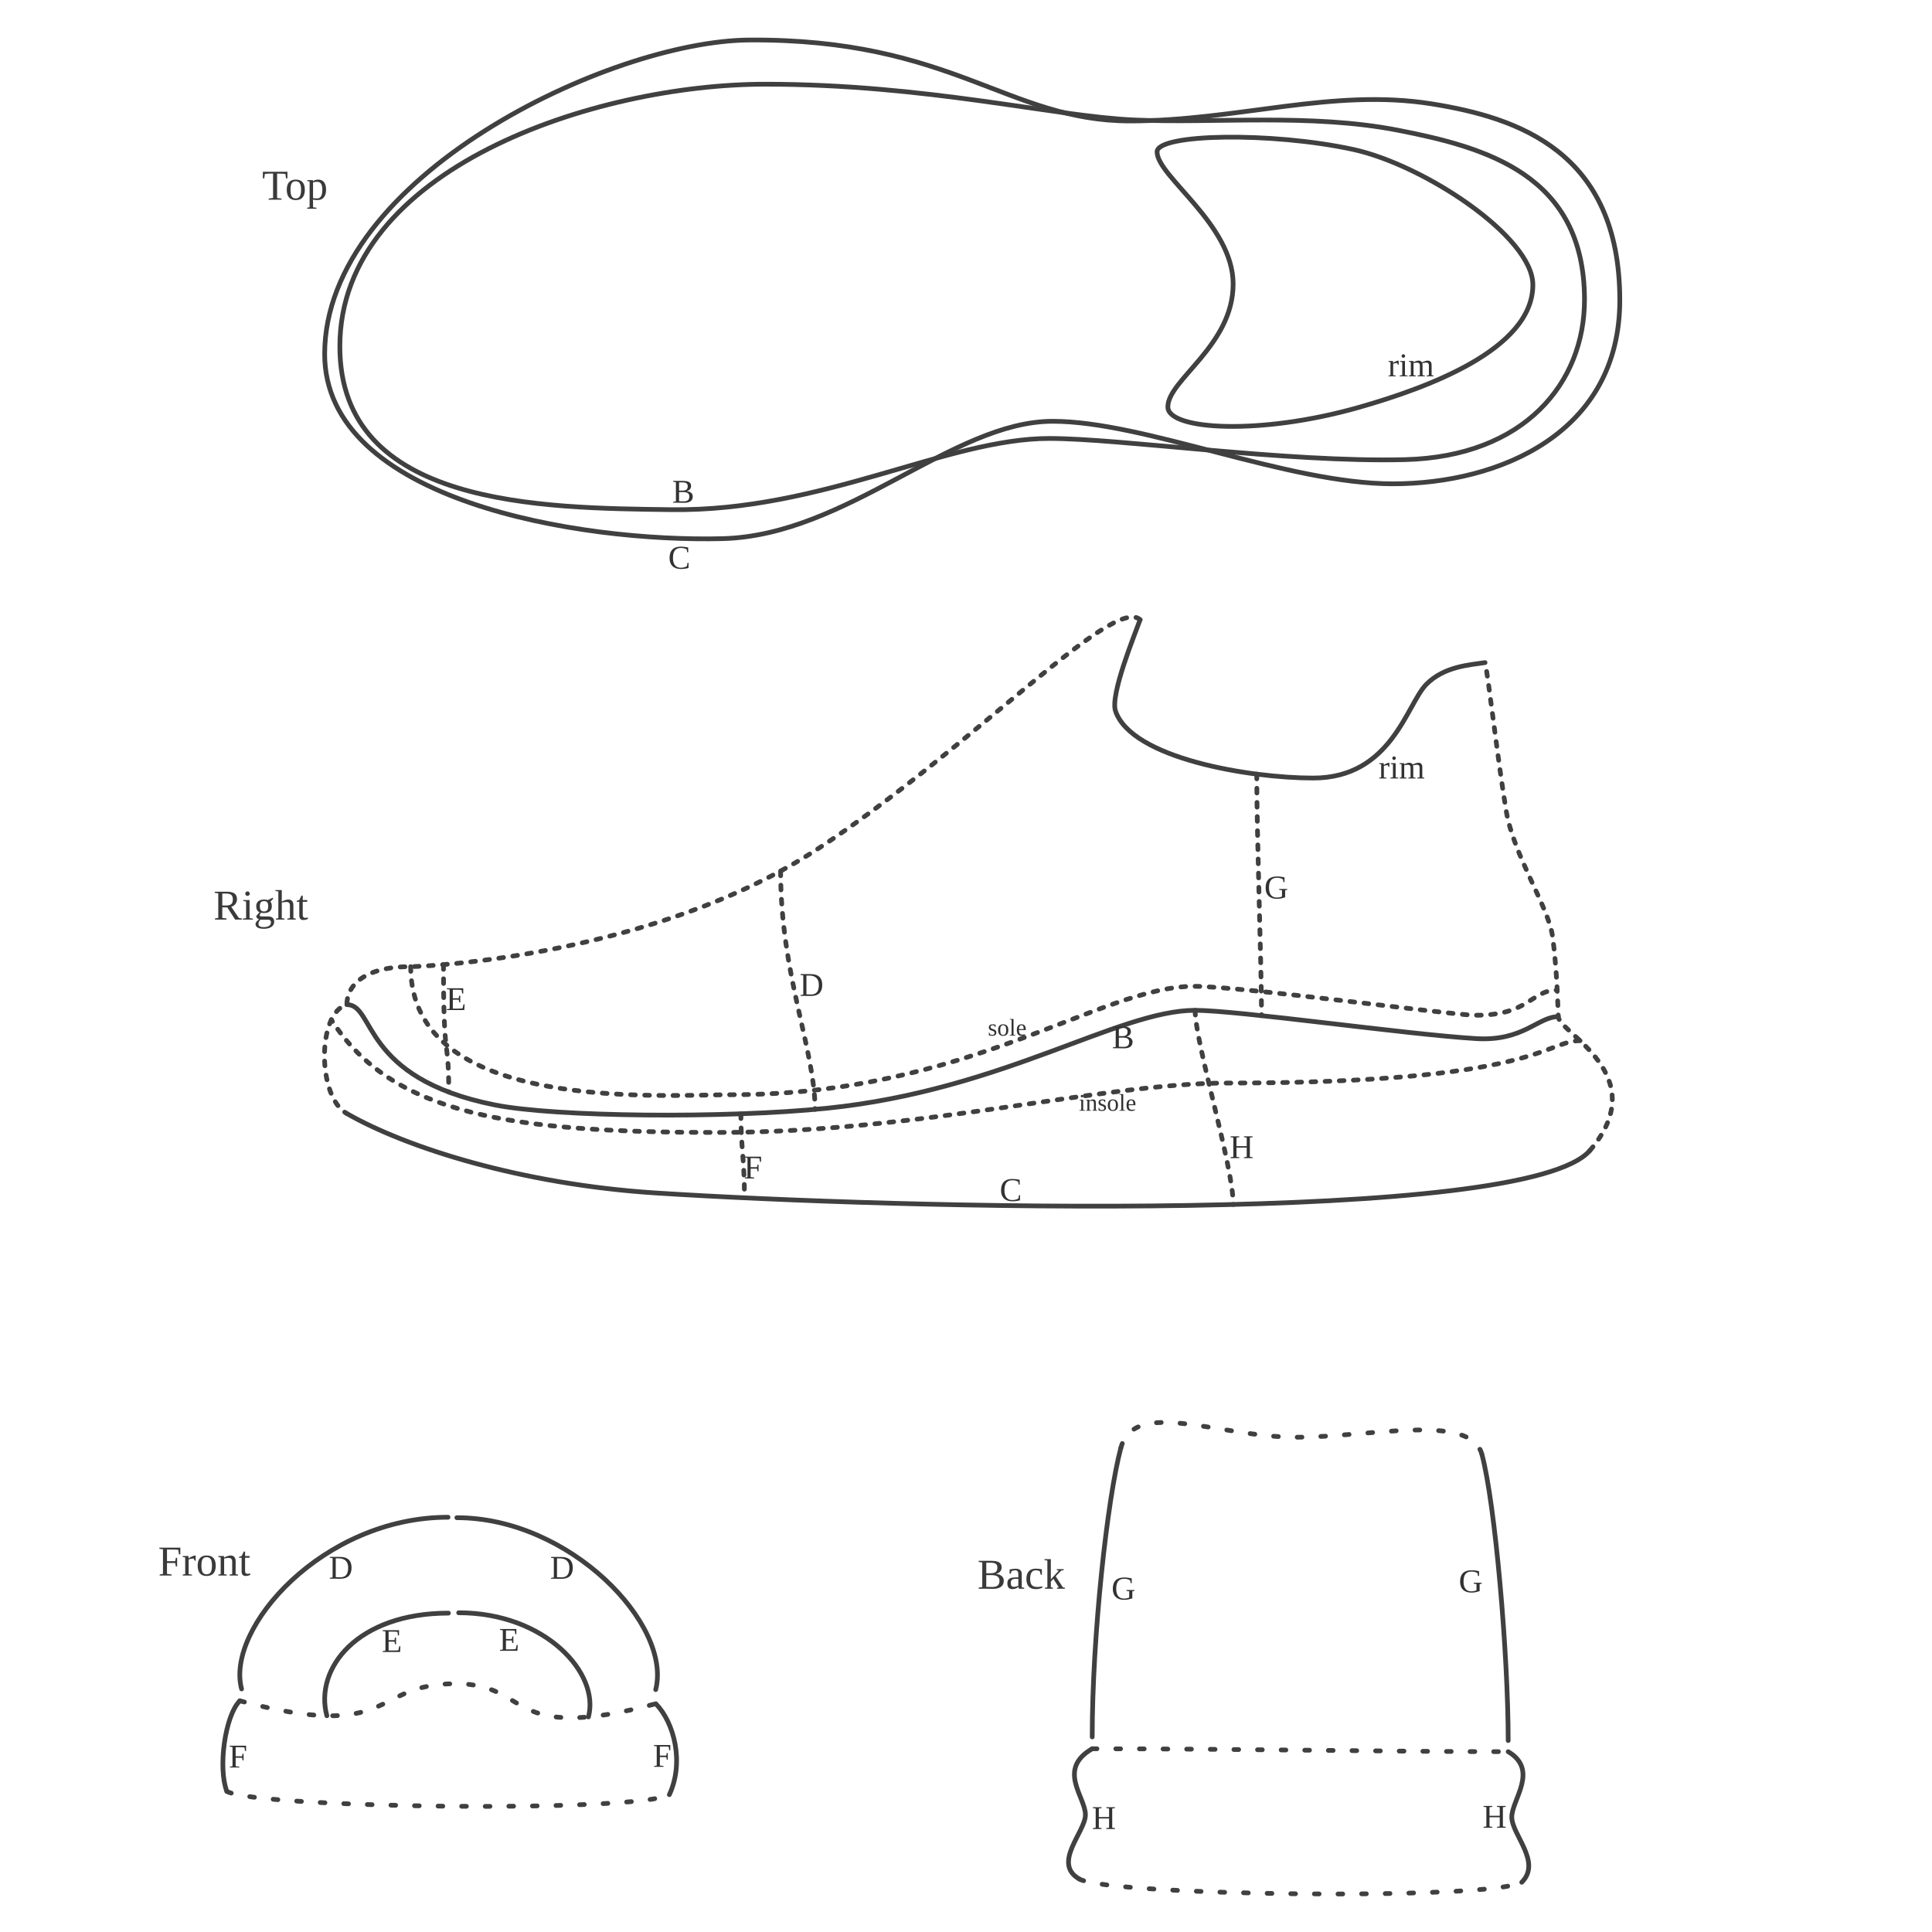
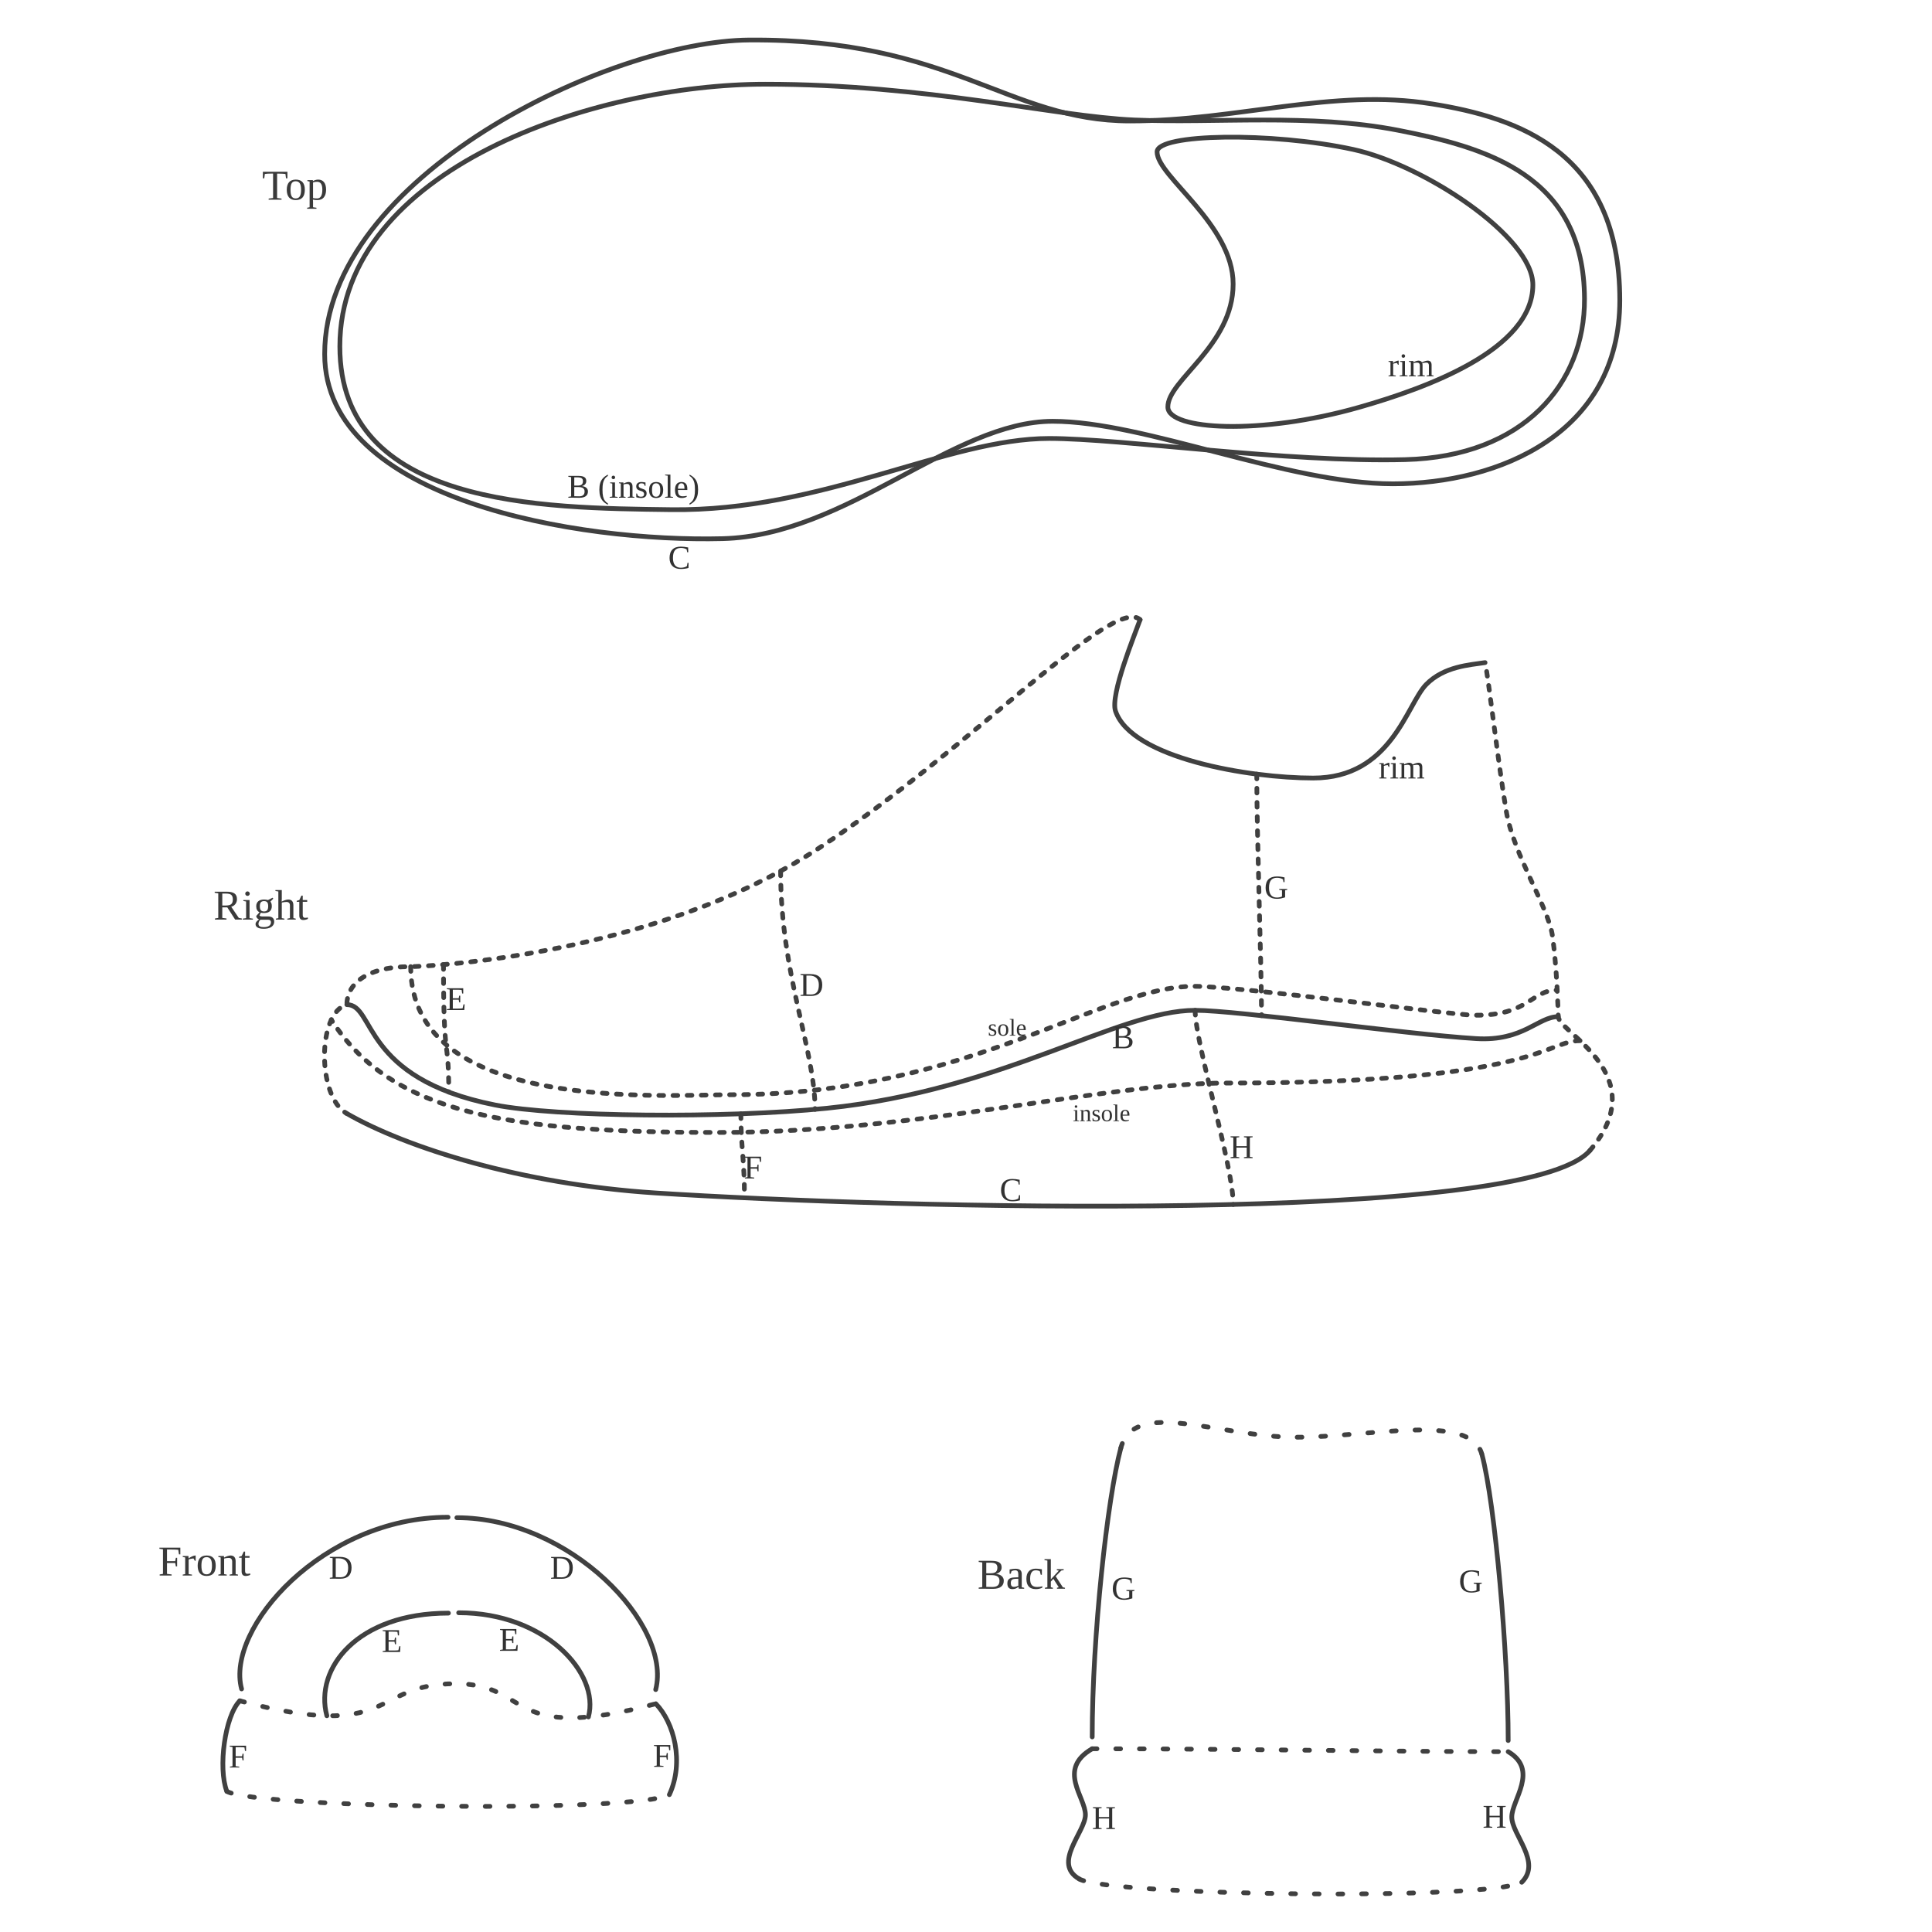
<svg xmlns="http://www.w3.org/2000/svg" width="4096mm" height="4096mm" viewBox="0 0 4096 4096" version="1.1" id="svg1" xml:space="preserve">
  <defs id="defs1" />
  <g id="layer4" style="display:none">
    <path style="fill:#cc3333;fill-opacity:1;stroke-width:37.795;stroke-linecap:round;stroke-linejoin:round;stroke-dasharray:none" d="m 5246.856,13897.081 c -109.129,-19.611 -176.099,-46.668 -319.566,-129.113 -187.287,-107.626 -253.084,-124.733 -478.711,-124.465 -221.48,0.263 -281.532,15.111 -529.766,130.988 -209.016,97.57 -272.651,112.71 -471.709,112.231 -161.701,-0.39 -312.696,-21.358 -553.732,-76.896 -131.119,-30.211 -132.94,-31.228 -141.951,-79.262 -25.248,-134.581 79.814,-400.529 244.192,-618.135 405.765,-537.157 1108.758,-841.74 1688.814,-731.705 579.601,109.948 1182.457,608.815 1339.032,1108.056 29.755,94.875 40.382,298.105 16.364,312.949 -6.911,4.271 -109.78,27.188 -228.597,50.925 -238.12,47.572 -452.821,64.473 -564.371,44.427 z" id="path1" transform="matrix(0.2645833,0,0,0.2645833,38.02102,36.78424)" />
    <path style="fill:#ecc5c5;fill-opacity:1;stroke-width:37.795;stroke-linecap:round;stroke-linejoin:round" d="m 1385.51,11400.57 c -343.012,-19.225 -669.998,-56.836 -710.03,-81.67 -50.509,-31.333 -36.45,-412.906 20.593,-558.924 35.873,-91.826 54.27,-116.353 80.928,-107.893 111.992,35.545 428.168,92.86 578.116,104.798 224.693,17.888 365.589,-10.741 618.712,-125.722 319.05,-144.927 602.725,-163.728 816.099,-54.087 40.403,20.76 129.674,66.95 198.381,102.644 220.369,114.482 520.437,123.378 918.539,27.23 l 160.84,-38.845 39.615,64.307 c 92.762,150.58 125.762,394.933 73.726,545.909 -29.628,85.964 -53.007,92.411 -445.284,122.806 -313.518,24.292 -1913.661,23.915 -2350.235,-0.553 z" id="path2" transform="matrix(0.2645833,0,0,0.2645833,565.9745,879.1664)" />
    <path style="fill:#cc3333;fill-opacity:1;stroke:none;stroke-width:37.795;stroke-linecap:round;stroke-linejoin:round" d="m 9105.664,13501.032 -654.485,-5.723 14.096,-220.363 c 18.68,-292.021 39.584,-483.324 125.01,-1144.036 39.411,-304.813 79.128,-675.054 88.26,-822.759 14.81,-239.52 22.718,-278.986 73.149,-365.04 202.512,-345.561 1031.414,-654.763 1571.854,-586.342 373.365,47.269 764.01,244.811 1019.673,515.629 156.374,165.644 164.533,189.949 191.644,570.888 13.257,186.274 46.907,528.033 74.778,759.465 54.992,456.635 101.126,903.249 119.266,1154.592 l 11.481,159.077 -990.122,-4.833 c -544.566,-2.658 -1284.639,-7.408 -1644.605,-10.555 z" id="path7" transform="matrix(0.2645833,0,0,0.2645833,85.2788,128.5205)" />
    <path style="fill:#ecc5c5;fill-opacity:1;stroke:none;stroke-width:37.795;stroke-linecap:round;stroke-linejoin:round" d="m 9370.153,14643.648 c -225.787,-8.733 -516.744,-26.113 -646.571,-38.623 -469.627,-45.253 -515.808,-87.045 -390.012,-352.955 72.431,-153.106 75.847,-215.7 20.542,-376.444 -53.297,-154.911 -51.945,-178.903 14.537,-257.912 l 55.589,-66.064 1663.47,14.902 c 1648.718,14.77 1663.879,15.283 1709.653,57.804 57.965,53.846 59.383,134.637 5.131,292.322 -53.569,155.701 -52.129,181.778 18.253,330.551 121.081,255.939 100.271,323.202 -110.62,357.539 -333.956,54.374 -1456.915,73.033 -2339.972,38.88 z" id="path10" transform="matrix(0.2645833,0,0,0.2645833,85.2788,128.5205)" />
    <path style="display:inline;fill:#cc3333;fill-opacity:1;stroke-width:9.771;stroke-linecap:round;stroke-linejoin:round" d="m 1608.96,2650.466 c -153.176,-3.934 -237.594,-13.473 -302.887,-34.225 -13.371,-4.25 -27.047,-8.348 -30.39,-9.105 -3.343,-0.758 -16.562,-6.429 -29.377,-12.602 -12.814,-6.173 -27.337,-13.14 -32.272,-15.483 -4.935,-2.343 -10.405,-5.718 -12.156,-7.499 -1.751,-1.782 -12.04,-9.352 -22.865,-16.823 -23.577,-16.271 -43.377,-37.271 -60.837,-64.523 -35.291,-55.084 -36.471,-56.64 -47.172,-62.203 -9.591,-4.986 -10.108,-5.657 -8.9,-11.554 3.56,-17.381 19.903,-34.566 42.569,-44.764 20.256,-9.114 39.67,-12.532 82.879,-14.59 195.689,-9.321 413.118,-52.987 590.578,-118.606 192.697,-71.252 312.008,-149.412 632.111,-414.087 173.524,-143.477 225.832,-181.115 263.371,-189.503 17.827,-3.983 18.132,-2.752 6.808,27.484 -35.005,93.463 -46.108,142.844 -37.298,165.877 15.577,40.727 73.903,77.904 161.688,103.061 91.167,26.127 227.805,41.614 287.179,32.551 48.521,-7.406 81.193,-24.817 116.495,-62.078 18.994,-20.048 31.937,-38.948 57.974,-84.658 33.368,-58.578 54.842,-73.998 118.25,-84.914 15.15,-2.608 22.668,-3.153 23.562,-1.708 0.723,1.167 1.899,6.342 2.614,11.499 0.715,5.157 8.124,59.9 16.464,121.65 27.451,203.251 28.133,206.014 77.916,315.578 24.272,53.418 34.922,79.9 39.209,97.489 5.417,22.226 13.461,115.125 13.486,155.74 v 15.534 l -11.543,3.351 c -6.349,1.843 -17.004,6.103 -23.677,9.466 -6.673,3.364 -14.014,6.335 -16.314,6.604 -6.388,0.746 -35.583,13.372 -35.583,15.389 0,5.247 -50.358,12.767 -72.936,10.89 -6.128,-0.509 -22.995,-1.863 -37.481,-3.007 -38.018,-3.004 -126.59,-12.437 -246.159,-26.215 -282.147,-32.512 -307.209,-34.031 -366.139,-22.195 -46.072,9.254 -88.482,23.207 -233.547,76.839 -187.306,69.249 -344.7,109.246 -452.995,115.115 -15.702,0.851 -29.834,2.373 -31.403,3.382 -1.569,1.009 -15.72,1.847 -31.446,1.862 -17.973,0.019 -29.636,0.866 -31.403,2.285 -1.798,1.444 -13.136,2.191 -31.464,2.073 -19.964,-0.128 -29.565,0.572 -31.661,2.308 -2.052,1.7 -10.01,2.36 -25.036,2.077 -12.115,-0.229 -46.188,0.618 -75.717,1.882 -58.911,2.522 -106.691,2.608 -194.496,0.353 z" id="polyester_material" transform="matrix(1.022665,0,0,1.024238,-324.0745,-385.4564)" />
    <path style="display:inline;fill:#ecc5c5;fill-opacity:1;stroke:none;stroke-width:0;stroke-linecap:round;stroke-linejoin:round;stroke-dasharray:none;stroke-opacity:1" d="m 2361.511,2839.137 c -333.68,-7.555 -599.905,-18.752 -726.016,-30.534 -206.725,-19.314 -427.471,-78.021 -560.369,-149.029 -22.322,-11.927 -29.779,-17.767 -37.862,-29.652 -35.852,-52.718 -29.017,-170.549 11.08,-190.999 5.359,-2.733 10.666,-3.299 15.143,-1.615 7.282,2.739 10.307,6.765 43.963,58.52 40.004,61.516 90.935,98.114 175.778,126.311 91.603,30.443 195.644,40.023 434.317,39.992 238.063,-0.031 370.228,-10.891 509.127,-41.831 93.064,-20.73 169.958,-44.899 332.232,-104.423 178.358,-65.424 214.812,-73.522 300.039,-66.652 42.212,3.403 82.608,7.771 341.112,36.887 233.934,26.348 250.284,25.726 326.546,-12.441 13.127,-6.569 26.331,-11.772 29.342,-11.562 7.59,0.531 87.361,84.232 97.218,102.008 22.936,41.361 23.846,75.749 3.108,117.404 -17.59,35.331 -37.94,57.13 -66.102,70.806 -86.846,42.174 -277.05,68.039 -607.856,82.659 -69.028,3.051 -532.527,6.151 -620.801,4.152 z" id="urethane_material" transform="matrix(1.022665,0,0,1.024238,-324.0745,-385.4564)" />
    <path style="fill:none;stroke-width:37.795;stroke-linecap:round;stroke-linejoin:round" d="m 3091.509,1752.735 c 0,-30.001 349.17,-351.414 524.702,-482.992 584.982,-438.499 1360.578,-776.409 2052.568,-894.258 170.018,-28.955 618.198,-32.281 869.835,-6.456 341.251,35.022 689.711,111.992 1015.989,224.418 231.897,79.905 615.002,225.617 594.683,226.185 -8.201,0.229 -106.171,-12.395 -217.712,-28.054 C 7111.762,676.487 6312.075,625.854 5841.936,659.271 4777.945,734.897 3780.062,1106.135 3235.307,1629.005 c -79.089,75.911 -143.798,131.59 -143.798,123.73 z" id="path4" transform="scale(0.2645833)" />
    <path style="fill:#ecc5c5;fill-opacity:1;stroke-width:37.795;stroke-linecap:round;stroke-linejoin:round" d="m 5372.7,4287.975 c -165.88,-7.125 -475.291,-37.451 -661.966,-64.881 -1033.058,-151.796 -1745.926,-500.337 -1983.338,-969.712 -76.663,-151.565 -105.641,-292.726 -97.442,-474.669 23.829,-528.8 368.365,-1054.636 996.265,-1520.514 590.142,-437.864 1365.425,-772.931 2049.24,-885.655 119.792,-19.747 176.763,-22.813 420.784,-22.647 305.361,0.208 501.83,15.98 769.356,61.761 315.526,53.995 552.985,123.685 1026.676,301.31 668.016,250.493 832.48,285.499 1288.011,274.144 257.317,-6.414 476.033,-26.235 872.358,-79.059 466.963,-62.238 588.975,-73.39 864.171,-78.982 345.409,-7.019 528.948,11.408 839.493,84.283 800.88,187.942 1195.644,674.8 1195.644,1474.575 0,408.9 -122.431,717.933 -386.226,974.891 -145.221,141.458 -308.328,243.682 -527.185,330.403 -312.653,123.888 -712.4,180.369 -1067.355,150.809 -305.51,-25.442 -550.323,-75.063 -1267.486,-256.907 -985.841,-249.97 -1250.848,-280.463 -1612.334,-185.528 -214.611,56.362 -344.841,116.202 -1103.097,506.867 -467.219,240.718 -769.999,345.001 -1092.156,376.16 -94.514,9.141 -350.447,10.779 -523.415,3.35 z" id="path13" transform="scale(0.2645833)" />
    <path style="display:inline;fill:#cc3333;fill-opacity:1;stroke-width:37.795;stroke-linecap:round;stroke-linejoin:round" d="m 4839.022,4048.353 c -948.348,-38.218 -1515.702,-208.277 -1828.89,-548.193 -168.957,-183.376 -247.297,-388.962 -256.884,-674.134 -8.508,-253.095 36.283,-459.607 147.449,-679.82 362.843,-718.768 1392.906,-1255.734 2723.447,-1419.716 122.086,-15.046 228.076,-18.316 590.125,-18.203 650.098,0.203 945.326,25.995 1996.161,174.391 747.655,105.581 652.632,99.265 1621.56,107.792 994.953,8.756 1038.435,11.666 1465.171,98.073 515.824,104.445 840.076,246.072 1054.88,460.749 187.78,187.669 283.462,406.432 313.568,716.93 35.341,364.495 -76.95,709.024 -312.368,958.4 -152.278,161.306 -318.595,264.994 -548.177,341.754 -200.496,67.035 -322.976,84.071 -645.476,89.783 -415.599,7.36 -746.488,-11.003 -1712.462,-95.036 -739.373,-64.32 -830.099,-69.677 -1080.769,-63.804 -328.152,7.687 -480.887,38.596 -1177.099,238.206 -729.081,209.035 -1070.086,281.479 -1472.232,312.767 -151.063,11.753 -587.126,11.783 -878.004,0.062 z" id="path14" transform="scale(0.2645833)" />
    <path style="fill:#631a1a;fill-opacity:1;stroke-width:37.795;stroke-linecap:round;stroke-linejoin:round" d="m 9731.925,3391.085 c -189.247,-15.574 -318.267,-54.95 -344.169,-105.038 -26.851,-51.924 13.317,-126.097 162.194,-299.503 114.168,-132.978 150.664,-178.974 196.794,-248.018 74.055,-110.84 125.175,-230.747 144.756,-339.54 11.734,-65.194 11.641,-182.821 -0.19,-238.616 -21.905,-103.305 -70.554,-216.691 -136.121,-317.255 -63.512,-97.411 -112.386,-159.055 -261.084,-329.302 -145.946,-167.096 -192.652,-233.572 -199.387,-283.789 -2.452,-18.283 -1.108,-21.332 14.557,-33.028 61.35,-45.804 222.555,-69.76 499.621,-74.246 297.198,-4.812 584.448,16.858 872.358,65.81 250.886,42.657 404.304,93.029 646.571,212.292 475.923,234.287 854.769,564.989 920.989,803.95 21.606,77.969 9.157,183.025 -32.328,272.815 -125.477,271.577 -529.163,517.828 -1179.439,719.462 -354.885,110.041 -664.124,170.751 -978.398,192.082 -71.513,4.854 -276.462,6.061 -326.726,1.925 z" id="path15" transform="scale(0.2645833)" />
  </g>
  <g id="layer3" style="display:inline">
    <path style="display:inline;opacity:1;fill:none;fill-opacity:1;stroke:#404040;stroke-width:10;stroke-linecap:round;stroke-linejoin:round;stroke-dasharray:none;stroke-opacity:1" d="m 735.339,2129.885 c 60.771,0 29.008,156.032 314.055,212.726 128.721,25.602 488.251,28.979 703.828,6.94 373.101,-38.143 617.514,-207.588 780.583,-207.588 90.948,0 448.097,51.107 596.112,59.974 100.023,5.992 130.804,-46.534 173.769,-46.534" id="mid_baseline" />
    <path d="m 3148.443,1404.764 c -32.098,4.997 -86.781,7.665 -124.737,46.333 -41.464,42.242 -73.515,198.426 -239.699,198.426 -135.225,0 -384.596,-41.598 -418.983,-141.832 -11.906,-34.705 40.999,-162.697 52.077,-193.872" style="display:inline;fill:none;stroke:#404040;stroke-width:10;stroke-linecap:round;stroke-linejoin:round;stroke-dasharray:none;stroke-opacity:1" id="top_baseline" />
    <path style="display:inline;opacity:1;fill:none;fill-opacity:1;stroke:#404040;stroke-width:10;stroke-linecap:round;stroke-linejoin:round;stroke-dasharray:10, 20;stroke-dashoffset:0;stroke-opacity:1" d="m 3370.87,2439.031 c 136.801,-160.445 -66.151,-249.598 -67.184,-283.627 -0.392,-12.898 -2.987,-105.758 -12.383,-171.469 -8.757,-61.233 -81.911,-170.206 -97.865,-263.808 -16.791,-98.516 -38.824,-291.884 -44.994,-315.363" id="path18" />
    <path style="display:inline;opacity:1;fill:none;fill-opacity:1;stroke:#404040;stroke-width:10;stroke-linecap:round;stroke-linejoin:round;stroke-dasharray:10, 20;stroke-dashoffset:0;stroke-opacity:1" d="m 2417.101,1313.819 c -57.185,-52.65 -356.551,271.437 -681.613,484.762 -348.565,228.75 -834.407,250.744 -864.817,250.744 -99.979,0 -135.331,40.99 -135.331,80.56 -63.047,16.889 -63.044,194.588 -0.899,230.399" id="front_baseline" />
    <path style="display:inline;opacity:1;fill:none;stroke:#404040;stroke-width:10;stroke-linecap:round;stroke-linejoin:round;stroke-dasharray:10, 20;stroke-dashoffset:0;stroke-opacity:1" d="m 1654.963,1846.656 c 0,220.292 72.364,376.238 73.101,505.296" id="upper1_baseline" />
    <path style="display:inline;opacity:1;fill:none;stroke:#404040;stroke-width:10;stroke-linecap:round;stroke-linejoin:round;stroke-dasharray:10, 20;stroke-dashoffset:0;stroke-opacity:1" d="m 940.255,2045.085 c 0,220.292 10.519,141.178 11.256,270.236" id="upperToe_baseline" />
    <path style="display:inline;opacity:1;fill:none;stroke:#404040;stroke-width:10;stroke-linecap:round;stroke-linejoin:round;stroke-dasharray:10, 20;stroke-dashoffset:0;stroke-opacity:1" d="m 2664.43,1641.214 c 0,133.053 9.47,382.963 10.207,512.021" id="path17" />
    <path style="display:inline;opacity:1;fill:none;stroke:#404040;stroke-width:10;stroke-linecap:round;stroke-linejoin:round;stroke-dasharray:10, 20;stroke-dashoffset:0;stroke-opacity:1" d="m 1570.684,2361.355 c 0,69.707 7.648,96.778 7.648,178.141" id="sole1_baseline" />
    <path style="display:inline;opacity:1;fill:none;stroke:#404040;stroke-width:10;stroke-linecap:round;stroke-linejoin:round;stroke-dasharray:10, 20;stroke-dashoffset:0;stroke-opacity:1" d="m 2533.805,2141.964 c 0,69.707 80.77,330.28 80.77,411.642" id="path16" />
    <text xml:space="preserve" style="font-size:90.311px;display:inline;fill:#3a3a3a;fill-opacity:1;stroke-width:9.771;stroke-linecap:round;stroke-linejoin:round;stroke-dasharray:none" x="452.568" y="1949.614" id="text1">
      <tspan id="tspan1" style="font-size:90.311px;fill:#3a3a3a;fill-opacity:1;stroke-width:9.771;stroke-dasharray:none" x="452.568" y="1949.614">Right</tspan>
    </text>
    <path style="display:inline;fill:none;stroke:#404040;stroke-width:10;stroke-linecap:round;stroke-linejoin:round;stroke-dasharray:none;stroke-opacity:1" d="m 3370.87,2439.031 c -134.691,157.971 -1473.562,122.892 -1981.489,90.107 -282.768,-18.252 -528.049,-95.734 -654.941,-168.855" id="path5" />
    <path style="display:inline;opacity:1;fill:none;fill-opacity:1;stroke:#404040;stroke-width:13.594;stroke-linecap:round;stroke-linejoin:round;stroke-dasharray:none;stroke-opacity:1" d="m 4463.264,1283.948 c 0,383.72 -347.64,529.218 -653.747,529.218 -305.3,0 -714.742,-180.222 -980.616,-180.222 -288.853,0 -592.277,329.273 -951.527,338.27 -412.036,10.319 -1146.438,-108.892 -1146.438,-531.935 0,-511.379 821.749,-902.413 1223.261,-905.264 585.538,-4.158 745.669,233.318 1097.506,233.318 310.339,0 582.773,-95.23 870.024,-49.217 246.504,39.486 541.536,136.857 541.536,565.832 z" id="path11" transform="matrix(0.7356761,0,0,0.7355707,150.5885,-307.9854)" />
    <path style="display:inline;fill:none;fill-opacity:1;stroke:#404040;stroke-width:13.594;stroke-linecap:round;stroke-linejoin:round;stroke-opacity:1" d="m 4361.554,1280.284 c 0.975,243.079 -174.243,454.48 -516.965,463.178 -342.722,8.699 -817.331,-61.016 -1025.542,-61.016 -294.621,0 -653.978,210.92 -1089.702,205.24 -373.461,-4.868 -954.662,-7.873 -954.662,-470.38 0,-513.391 736.723,-755.931 1225.632,-755.931 466.854,0 831.636,93.051 1064.087,103.147 232.451,10.095 507.419,-19.673 759.627,29.538 255.002,49.756 536.093,129.041 537.526,486.224 z" id="path12" transform="matrix(0.7356761,0,0,0.7355707,150.5885,-307.9854)" />
    <path style="display:inline;fill:none;fill-opacity:1;stroke:#404040;stroke-width:13.594;stroke-linecap:round;stroke-linejoin:round;stroke-opacity:1" d="m 4212.724,1239.665 c 0,187.32 -308.073,297.835 -499.596,352.617 -285.617,81.697 -550.981,65.919 -552.23,-0.166 -1.471,-77.79 188.087,-176.425 188.087,-354.844 0,-172.143 -219.199,-309.802 -219.199,-380.83 0,-52.581 330.002,-57.994 564.89,-7.076 202.678,43.937 518.047,251.022 518.047,390.298 z" id="top_profile" transform="matrix(0.7356761,0,0,0.7355707,150.5885,-307.9854)" />
    <text xml:space="preserve" style="font-size:90.311px;display:inline;fill:#3a3a3a;fill-opacity:1;stroke-width:13.594;stroke-linecap:round;stroke-linejoin:round;stroke-dasharray:none" x="555.679" y="423.317" id="text1-5">
      <tspan id="tspan1-3" style="font-size:90.311px;fill:#3a3a3a;fill-opacity:1;stroke-width:13.594;stroke-dasharray:none" x="555.679" y="423.317">Top</tspan>
    </text>
    <path style="display:inline;opacity:1;fill:none;stroke:#404040;stroke-width:16.456;stroke-linecap:round;stroke-linejoin:round;stroke-dasharray:none;stroke-opacity:1" d="m 2074.345,5190.967 c 45.929,171.894 91.51,698.165 91.51,999.565" id="right__upper2_profile" transform="matrix(0.6085379,0,0,0.606819,1879.485,-66.47607)" />
    <path style="opacity:1;fill:none;stroke:#404040;stroke-width:16.456;stroke-linecap:round;stroke-linejoin:round;stroke-dasharray:none;stroke-opacity:1" d="m 816.335,5168.528 c -46.862,175.386 -99.703,656.945 -99.703,1009.405" id="path" transform="matrix(0.6085379,0,0,0.606819,1879.485,-66.47607)" />
    <path style="opacity:1;fill:none;stroke:#404040;stroke-width:16.456;stroke-linecap:round;stroke-linejoin:round;stroke-dasharray:none;stroke-opacity:1" d="m 2165.856,6229.51 c 108.278,64.635 12.503,168.122 12.503,228.258 0,62.062 105.445,157.09 34.736,227.999" id="right__sole2_profile" transform="matrix(0.6085379,0,0,0.606819,1879.485,-66.47607)" />
    <path style="opacity:1;fill:none;stroke:#404040;stroke-width:16.456;stroke-linecap:round;stroke-linejoin:round;stroke-dasharray:none;stroke-opacity:1" d="m 716.632,6219.287 c -124.291,71.963 -23.159,168.809 -23.656,231.18 -0.476,59.753 -116.557,168.775 -21.563,223.775" id="left__sole2_profile" transform="matrix(0.6085379,0,0,0.606819,1879.485,-66.47607)" />
    <path style="opacity:1;fill:none;stroke:#404040;stroke-width:16.456;stroke-linecap:round;stroke-linejoin:round;stroke-dasharray:16.456,65.824;stroke-opacity:1;stroke-dashoffset:0" d="m 671.413,6674.242 c 102.229,59.022 1430.69,75.606 1541.682,11.525" id="path8" transform="matrix(0.6085379,0,0,0.606819,1879.485,-66.47607)" />
    <path style="opacity:1;fill:none;stroke:#404040;stroke-width:16.456;stroke-linecap:round;stroke-linejoin:round;stroke-dasharray:16.456,65.824;stroke-opacity:1;stroke-dashoffset:0" d="m 716.632,6219.287 c 489.521,0 1045.384,10.223 1449.224,10.223" id="path9" transform="matrix(0.6085379,0,0,0.606819,1879.485,-66.47607)" />
    <path style="fill:none;stroke:#404040;stroke-width:16.456;stroke-linecap:round;stroke-linejoin:round;stroke-dasharray:16.456, 65.824;stroke-dashoffset:0;stroke-opacity:1" d="m 816.335,5168.528 c 47.023,-175.989 342.451,-37.642 610.013,-37.642 257.038,0 608.827,-86.523 647.998,60.081" id="path6" transform="matrix(0.6085379,0,0,0.606819,1879.485,-66.47607)" />
    <text xml:space="preserve" style="font-size:90.311px;display:inline;fill:#3a3a3a;fill-opacity:1;stroke-width:9.771;stroke-linecap:round;stroke-linejoin:round;stroke-dasharray:none" x="2072.281" y="3368.214" id="text1-9">
      <tspan style="font-size:90.311px;fill:#3a3a3a;fill-opacity:1;stroke-width:9.771;stroke-dasharray:none" x="2072.281" y="3368.214" id="tspan2">Back</tspan>
    </text>
    <path style="opacity:1;fill:none;stroke:#404040;stroke-width:10;stroke-linecap:round;stroke-linejoin:round;stroke-dasharray:none;stroke-opacity:1" d="m 949.856,3216.676 c -264.946,0 -472.212,235.105 -437.677,363.99" id="left__upper1_profile" />
    <path style="opacity:1;fill:none;stroke:#404040;stroke-width:10;stroke-linecap:round;stroke-linejoin:round;stroke-dasharray:none;stroke-opacity:1" d="m 1390.351,3612.085 c 38.738,39.627 60.673,123.832 28.747,192.751" id="right__sole1_profile" />
    <path style="opacity:1;fill:none;stroke:#404040;stroke-width:10;stroke-linecap:round;stroke-linejoin:round;stroke-dasharray:none;stroke-opacity:1" d="m 508.443,3605.881 c -31.516,31.606 -46.58,142.444 -27.517,191.96" id="left__sole1_profile" />
    <path style="opacity:1;fill:none;stroke:#404040;stroke-width:10;stroke-linecap:round;stroke-linejoin:round;stroke-dasharray:10, 40;stroke-dashoffset:0;stroke-opacity:1" d="m 480.926,3797.842 c 62.21,35.816 870.629,45.88 938.172,6.994" id="bottom" />
    <path style="opacity:1;fill:none;stroke:#404040;stroke-width:10;stroke-linecap:round;stroke-linejoin:round;stroke-dasharray:10, 40;stroke-dashoffset:0;stroke-opacity:1" d="m 508.443,3605.881 c 331.581,88.596 276.675,-36.269 457.101,-36.269 165.001,0 101.431,128.875 424.806,42.472" id="path3" />
    <path style="display:inline;fill:none;stroke:#404040;stroke-width:10;stroke-linecap:round;stroke-linejoin:round;stroke-dasharray:none;stroke-opacity:1" d="m 972.423,3419.165 c 183.409,0 299.918,128.152 275.073,220.876" id="right__upperToe_profile" />
    <path style="display:inline;fill:none;stroke:#404040;stroke-width:10;stroke-linecap:round;stroke-linejoin:round;stroke-dasharray:none;stroke-opacity:1" d="m 950.66,3419.953 c -192.646,0 -284.695,116.84 -257.693,217.612" id="left__upperToe_profile" />
    <text xml:space="preserve" style="font-size:90.311px;display:inline;fill:#3a3a3a;fill-opacity:1;stroke-width:16.456;stroke-linecap:round;stroke-linejoin:round;stroke-dasharray:none" x="335.339" y="3340.308" id="text1-9-9">
      <tspan style="font-size:90.311px;fill:#3a3a3a;fill-opacity:1;stroke-width:16.456;stroke-dasharray:none" x="335.339" y="3340.308" id="tspan3">Front</tspan>
    </text>
    <path style="display:inline;opacity:1;fill:none;stroke:#404040;stroke-width:10;stroke-linecap:round;stroke-linejoin:round;stroke-dasharray:none;stroke-opacity:1" d="m 968.584,3217.644 c 239.747,0 456.627,226.917 421.553,364.436" id="right__upper1_profile" />
    <text xml:space="preserve" style="font-size:70.556px;fill:#323232;fill-opacity:1;stroke-width:10;stroke-linecap:round;stroke-linejoin:round" x="2922.687" y="1650.363" id="text15">
      <tspan id="tspan15" style="font-size:70.556px;fill:#323232;fill-opacity:1;stroke-width:10" x="2922.687" y="1650.363">rim</tspan>
    </text>
    <text xml:space="preserve" style="font-size:70.556px;display:inline;fill:#323232;fill-opacity:1;stroke-width:10;stroke-linecap:round;stroke-linejoin:round" x="2357.47" y="2222.311" id="text15-6">
      <tspan id="tspan15-1" style="font-size:70.556px;fill:#323232;fill-opacity:1;stroke-width:10" x="2357.47" y="2222.311">B</tspan>
    </text>
    <text xml:space="preserve" style="font-size:70.556px;display:inline;fill:#323232;fill-opacity:1;stroke-width:10;stroke-linecap:round;stroke-linejoin:round" x="1695.081" y="2111.375" id="text15-6-29">
      <tspan id="tspan15-1-3" style="font-size:70.556px;fill:#323232;fill-opacity:1;stroke-width:10" x="1695.081" y="2111.375">D</tspan>
    </text>
    <text xml:space="preserve" style="font-size:70.556px;display:inline;fill:#323232;fill-opacity:1;stroke-width:10;stroke-linecap:round;stroke-linejoin:round" x="697.189" y="3346.911" id="text15-6-29-7">
      <tspan id="tspan15-1-3-8" style="font-size:70.556px;fill:#323232;fill-opacity:1;stroke-width:10" x="697.189" y="3346.911">D</tspan>
    </text>
    <text xml:space="preserve" style="font-size:70.556px;display:inline;fill:#323232;fill-opacity:1;stroke-width:10;stroke-linecap:round;stroke-linejoin:round" x="1166.225" y="3347.037" id="text15-6-29-7-5">
      <tspan id="tspan15-1-3-8-3" style="font-size:70.556px;fill:#323232;fill-opacity:1;stroke-width:10" x="1166.225" y="3347.037">D</tspan>
    </text>
    <text xml:space="preserve" style="font-size:70.556px;display:inline;fill:#323232;fill-opacity:1;stroke-width:10;stroke-linecap:round;stroke-linejoin:round" x="809.257" y="3502.325" id="text15-6-29-7-3">
      <tspan id="tspan15-1-3-8-6" style="font-size:70.556px;fill:#323232;fill-opacity:1;stroke-width:10" x="809.257" y="3502.325">E</tspan>
    </text>
    <text xml:space="preserve" style="font-size:70.556px;display:inline;fill:#323232;fill-opacity:1;stroke-width:10;stroke-linecap:round;stroke-linejoin:round" x="1058.024" y="3499.839" id="text15-6-29-7-3-9">
      <tspan id="tspan15-1-3-8-6-1" style="font-size:70.556px;fill:#323232;fill-opacity:1;stroke-width:10" x="1058.024" y="3499.839">E</tspan>
    </text>
    <text xml:space="preserve" style="font-size:70.556px;display:inline;fill:#323232;fill-opacity:1;stroke-width:10;stroke-linecap:round;stroke-linejoin:round" x="945.402" y="2141.424" id="text15-6-29-7-3-3">
      <tspan id="tspan15-1-3-8-6-2" style="font-size:70.556px;fill:#323232;fill-opacity:1;stroke-width:10" x="945.402" y="2141.424">E</tspan>
    </text>
    <text xml:space="preserve" style="font-size:70.556px;display:inline;fill:#323232;fill-opacity:1;stroke-width:10;stroke-linecap:round;stroke-linejoin:round" x="1576.783" y="2498.406" id="text15-6-29-7-3-3-5">
      <tspan id="tspan15-1-3-8-6-2-5" style="font-size:70.556px;fill:#323232;fill-opacity:1;stroke-width:10" x="1576.783" y="2498.406">F</tspan>
    </text>
    <text xml:space="preserve" style="font-size:70.556px;display:inline;fill:#323232;fill-opacity:1;stroke-width:10;stroke-linecap:round;stroke-linejoin:round" x="1384.37" y="3745.857" id="text15-6-29-7-3-3-5-5">
      <tspan id="tspan15-1-3-8-6-2-5-6" style="font-size:70.556px;fill:#323232;fill-opacity:1;stroke-width:10" x="1384.37" y="3745.857">F</tspan>
    </text>
    <text xml:space="preserve" style="font-size:70.556px;display:inline;fill:#323232;fill-opacity:1;stroke-width:10;stroke-linecap:round;stroke-linejoin:round" x="484.999" y="3747.287" id="text15-6-29-7-3-3-5-5-4">
      <tspan id="tspan15-1-3-8-6-2-5-6-5" style="font-size:70.556px;fill:#323232;fill-opacity:1;stroke-width:10" x="484.999" y="3747.287">F</tspan>
    </text>
    <text xml:space="preserve" style="font-size:70.556px;display:inline;fill:#323232;fill-opacity:1;stroke-width:10;stroke-linecap:round;stroke-linejoin:round" x="2119.424" y="2546.192" id="text15-6-5">
      <tspan id="tspan15-1-9" style="font-size:70.556px;fill:#323232;fill-opacity:1;stroke-width:10" x="2119.424" y="2546.192">C</tspan>
    </text>
    <text xml:space="preserve" style="font-size:70.556px;display:inline;fill:#323232;fill-opacity:1;stroke-width:10;stroke-linecap:round;stroke-linejoin:round" x="2680.318" y="1904.88" id="text15-6-5-7">
      <tspan id="tspan15-1-9-4" style="font-size:70.556px;fill:#323232;fill-opacity:1;stroke-width:10" x="2680.318" y="1904.88">G</tspan>
    </text>
    <text xml:space="preserve" style="font-size:70.556px;display:inline;fill:#323232;fill-opacity:1;stroke-width:10;stroke-linecap:round;stroke-linejoin:round" x="3092.683" y="3375.784" id="text15-6-5-7-2">
      <tspan id="tspan15-1-9-4-6" style="font-size:70.556px;fill:#323232;fill-opacity:1;stroke-width:10" x="3092.683" y="3375.784">G</tspan>
    </text>
    <text xml:space="preserve" style="font-size:70.556px;display:inline;fill:#323232;fill-opacity:1;stroke-width:10;stroke-linecap:round;stroke-linejoin:round" x="2356.367" y="3391.095" id="text15-6-5-7-5">
      <tspan id="tspan15-1-9-4-0" style="font-size:70.556px;fill:#323232;fill-opacity:1;stroke-width:10" x="2356.367" y="3391.095">G</tspan>
    </text>
    <text xml:space="preserve" style="font-size:70.556px;display:inline;fill:#323232;fill-opacity:1;stroke-width:10;stroke-linecap:round;stroke-linejoin:round" x="2606.821" y="2455.286" id="text15-6-5-7-7">
      <tspan id="tspan15-1-9-4-8" style="font-size:70.556px;fill:#323232;fill-opacity:1;stroke-width:10" x="2606.821" y="2455.286">H</tspan>
    </text>
    <text xml:space="preserve" style="font-size:70.556px;display:inline;fill:#323232;fill-opacity:1;stroke-width:10;stroke-linecap:round;stroke-linejoin:round" x="3143.256" y="3874.94" id="text15-6-5-7-7-4">
      <tspan id="tspan15-1-9-4-8-3" style="font-size:70.556px;fill:#323232;fill-opacity:1;stroke-width:10" x="3143.256" y="3874.94">H</tspan>
    </text>
    <text xml:space="preserve" style="font-size:70.556px;display:inline;fill:#323232;fill-opacity:1;stroke-width:10;stroke-linecap:round;stroke-linejoin:round" x="2315.006" y="3877.635" id="text15-6-5-7-7-4-2">
      <tspan id="tspan15-1-9-4-8-3-0" style="font-size:70.556px;fill:#323232;fill-opacity:1;stroke-width:10" x="2315.006" y="3877.635">H</tspan>
    </text>
    <text xml:space="preserve" style="font-size:70.556px;display:inline;fill:#323232;fill-opacity:1;stroke-width:10;stroke-linecap:round;stroke-linejoin:round" x="1416.64" y="1205.633" id="text15-6-5-9">
      <tspan id="tspan15-1-9-7" style="font-size:70.556px;fill:#323232;fill-opacity:1;stroke-width:10" x="1416.64" y="1205.633">C</tspan>
    </text>
-     <text xml:space="preserve" style="font-size:70.556px;display:inline;fill:#323232;fill-opacity:1;stroke-width:10;stroke-linecap:round;stroke-linejoin:round" x="1425.045" y="1065.776" id="text15-6-2">
-       <tspan id="tspan15-1-0" style="font-size:70.556px;fill:#323232;fill-opacity:1;stroke-width:10" x="1425.045" y="1065.776">B</tspan>
+     <text xml:space="preserve" style="font-size:70.556px;display:inline;fill:#323232;fill-opacity:1;stroke-width:10;stroke-linecap:round;stroke-linejoin:round" x="1202.888" y="1055.138" id="text15-6-2">
+       <tspan id="tspan15-1-0" style="font-size:70.556px;fill:#323232;fill-opacity:1;stroke-width:10" x="1202.888" y="1055.138">B (insole)</tspan>
    </text>
    <text xml:space="preserve" style="font-size:70.556px;display:inline;fill:#323232;fill-opacity:1;stroke-width:10;stroke-linecap:round;stroke-linejoin:round" x="2942.399" y="797.774" id="text15-3">
      <tspan id="tspan15-6" style="font-size:70.556px;fill:#323232;fill-opacity:1;stroke-width:10" x="2942.399" y="797.774">rim</tspan>
    </text>
-     <text xml:space="preserve" style="font-size:50.943px;display:inline;fill:#323232;fill-opacity:1;stroke-width:10;stroke-linecap:round;stroke-linejoin:round" x="2287.276" y="2354.867" id="text15-2">
-       <tspan id="tspan15-7" style="font-size:50.943px;fill:#323232;fill-opacity:1;stroke-width:10" x="2287.276" y="2354.867">insole</tspan>
+     <text xml:space="preserve" style="font-size:50.943px;display:inline;fill:#323232;fill-opacity:1;stroke-width:10;stroke-linecap:round;stroke-linejoin:round" x="2274.515" y="2377.006" id="text15-2">
+       <tspan id="tspan15-7" style="font-size:50.943px;fill:#323232;fill-opacity:1;stroke-width:10" x="2274.515" y="2377.006">insole</tspan>
    </text>
    <text xml:space="preserve" style="font-size:50.943px;display:inline;fill:#323232;fill-opacity:1;stroke-width:10;stroke-linecap:round;stroke-linejoin:round" x="2094.327" y="2195.595" id="text15-2-5">
      <tspan id="tspan15-7-3" style="font-size:50.943px;fill:#323232;fill-opacity:1;stroke-width:10" x="2094.327" y="2195.595">sole</tspan>
    </text>
    <path style="display:inline;fill:none;stroke:#404040;stroke-width:10;stroke-linecap:round;stroke-linejoin:round;stroke-dasharray:10, 20;stroke-dashoffset:0" d="m 3349.81,2206.346 c -72.31,0 -93.074,89.822 -748.308,89.822 -264.88,0 -648.303,104.704 -1077.358,104.704 -438.64,0 -692.184,-35.971 -821.701,-238.815" id="path22" />
    <path style="display:inline;fill:none;stroke:#404040;stroke-width:10;stroke-linecap:round;stroke-linejoin:round;stroke-dasharray:10, 20;stroke-dashoffset:0" d="m 870.67,2049.325 c 0,311.316 532.139,271.573 680.496,271.573 500.889,0 781.032,-229.85 980.177,-229.85 99.705,0 543.893,60.761 594.695,61.314 116.243,1.263 119.485,-53.271 175.357,-53.271" id="path23" />
  </g>
</svg>
